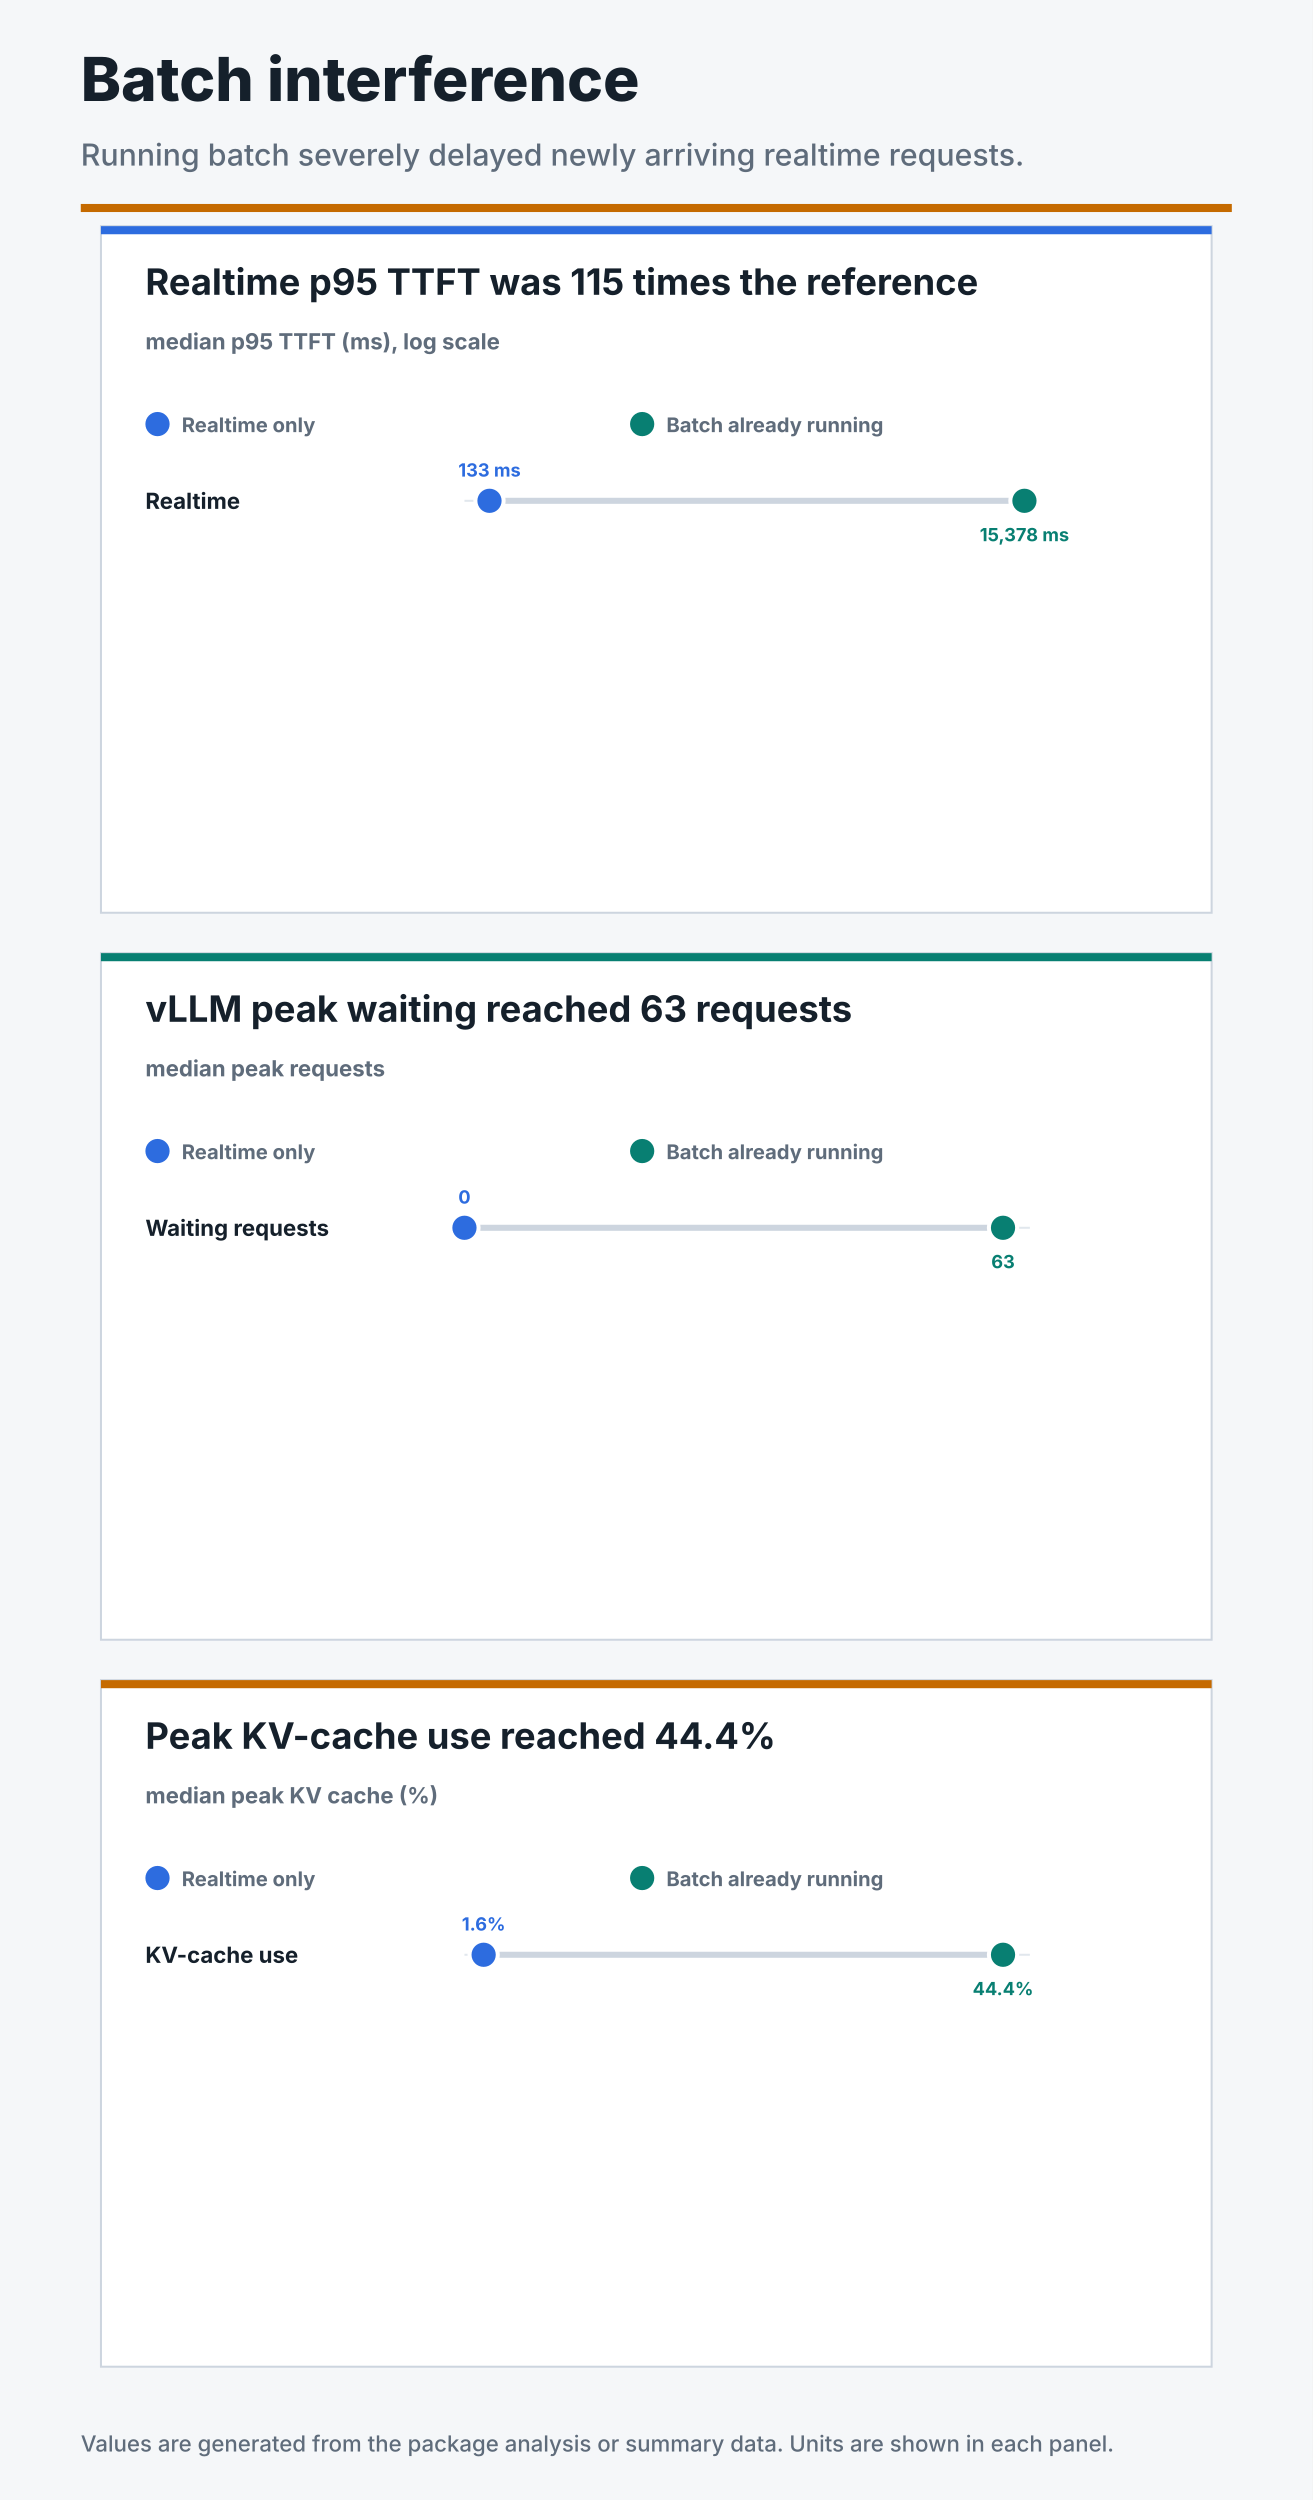
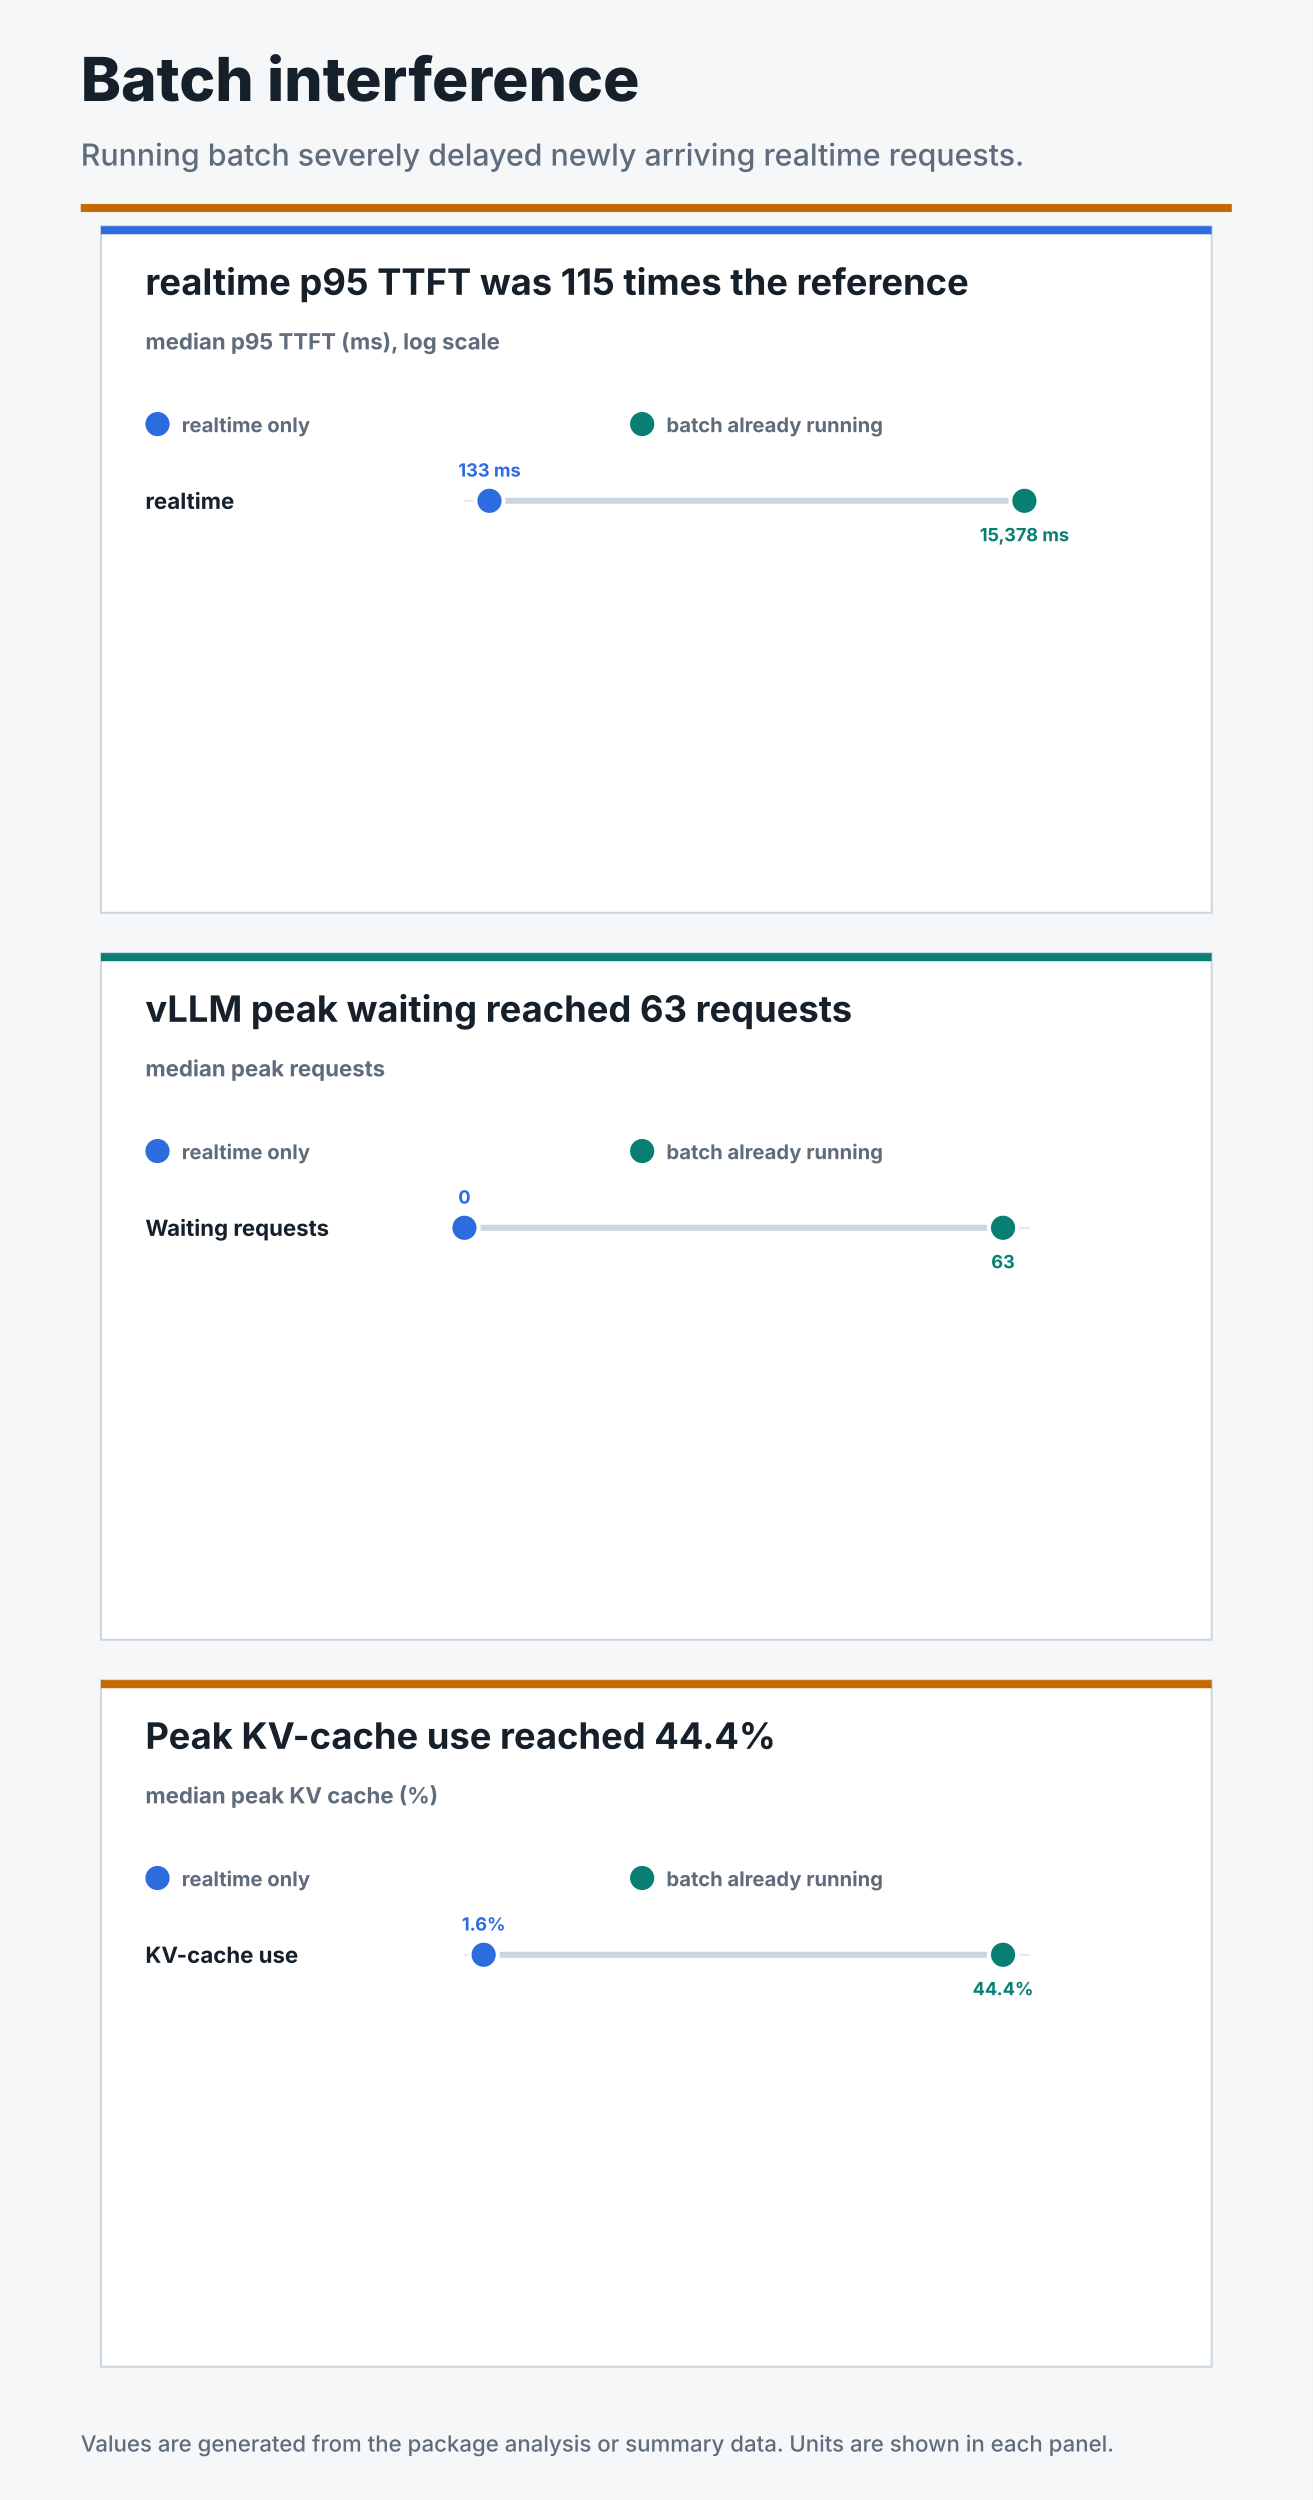
<svg xmlns="http://www.w3.org/2000/svg" width="650" height="1238" viewBox="0 0 650 1238" role="img" aria-labelledby="title desc">
  <style>text{font-family:Inter,Arial,sans-serif;letter-spacing:0}</style>
  <rect width="650" height="1238" fill="#f5f7f9" />
  <text x="40.0" y="50.0" fill="#15202b" font-size="30" font-weight="800" text-anchor="start">Batch interference</text>
  <text x="40.0" y="82.0" fill="#5f6c7b" font-size="15" font-weight="550">
    <tspan x="40.0" dy="0.0">Running batch severely delayed newly arriving realtime requests.</tspan>
  </text>
  <rect x="40" y="101" width="570" height="4" fill="#c56a00" />
  <rect x="50" y="112" width="550" height="340" fill="#ffffff" stroke="#cdd5df" />
  <rect x="50" y="112" width="550" height="4" fill="#2d6cdf" />
  <text x="72.0" y="146.0" fill="#15202b" font-size="18" font-weight="750">
-     <tspan x="72.0" dy="0.0">Realtime p95 TTFT was 115 times the reference</tspan>
+     <tspan x="72.0" dy="0.0">realtime p95 TTFT was 115 times the reference</tspan>
  </text>
  <text x="72.0" y="173.0" fill="#5f6c7b" font-size="11" font-weight="650" text-anchor="start">median p95 TTFT (ms), log scale</text>
  <circle cx="78.0" cy="210" r="6" fill="#2d6cdf" />
-   <text x="90.0" y="214.0" fill="#5f6c7b" font-size="10" font-weight="650" text-anchor="start">Realtime only</text>
+   <text x="90.0" y="214.0" fill="#5f6c7b" font-size="10" font-weight="650" text-anchor="start">realtime only</text>
  <circle cx="318.0" cy="210" r="6" fill="#087f72" />
-   <text x="330.0" y="214.0" fill="#5f6c7b" font-size="10" font-weight="650" text-anchor="start">Batch already running</text>
+   <text x="330.0" y="214.0" fill="#5f6c7b" font-size="10" font-weight="650" text-anchor="start">batch already running</text>
  <text x="72.0" y="252.0" fill="#15202b" font-size="11" font-weight="650">
-     <tspan x="72.0" dy="0.0">Realtime</tspan>
+     <tspan x="72.0" dy="0.0">realtime</tspan>
  </text>
  <line x1="230" y1="248.0" x2="510" y2="248.0" stroke="#e1e7ed" />
  <line x1="242.4" y1="248.0" x2="507.3" y2="248.0" stroke="#cdd5df" stroke-width="3" />
  <circle cx="242.4" cy="248.0" r="7" fill="#2d6cdf" stroke="#ffffff" stroke-width="2" />
  <text x="242.4" y="236.0" fill="#2d6cdf" font-size="9" font-weight="750" text-anchor="middle">133 ms</text>
  <circle cx="507.3" cy="248.0" r="7" fill="#087f72" stroke="#ffffff" stroke-width="2" />
  <text x="507.3" y="268.0" fill="#087f72" font-size="9" font-weight="750" text-anchor="middle">15,378 ms</text>
  <rect x="50" y="472" width="550" height="340" fill="#ffffff" stroke="#cdd5df" />
  <rect x="50" y="472" width="550" height="4" fill="#087f72" />
  <text x="72.0" y="506.0" fill="#15202b" font-size="18" font-weight="750">
    <tspan x="72.0" dy="0.0">vLLM peak waiting reached 63 requests</tspan>
  </text>
  <text x="72.0" y="533.0" fill="#5f6c7b" font-size="11" font-weight="650" text-anchor="start">median peak requests</text>
  <circle cx="78.0" cy="570" r="6" fill="#2d6cdf" />
-   <text x="90.0" y="574.0" fill="#5f6c7b" font-size="10" font-weight="650" text-anchor="start">Realtime only</text>
+   <text x="90.0" y="574.0" fill="#5f6c7b" font-size="10" font-weight="650" text-anchor="start">realtime only</text>
  <circle cx="318.0" cy="570" r="6" fill="#087f72" />
-   <text x="330.0" y="574.0" fill="#5f6c7b" font-size="10" font-weight="650" text-anchor="start">Batch already running</text>
+   <text x="330.0" y="574.0" fill="#5f6c7b" font-size="10" font-weight="650" text-anchor="start">batch already running</text>
  <text x="72.0" y="612.0" fill="#15202b" font-size="11" font-weight="650">
    <tspan x="72.0" dy="0.0">Waiting requests</tspan>
  </text>
  <line x1="230" y1="608.0" x2="510" y2="608.0" stroke="#e1e7ed" />
  <line x1="230.0" y1="608.0" x2="496.7" y2="608.0" stroke="#cdd5df" stroke-width="3" />
  <circle cx="230.0" cy="608.0" r="7" fill="#2d6cdf" stroke="#ffffff" stroke-width="2" />
  <text x="230.0" y="596.0" fill="#2d6cdf" font-size="9" font-weight="750" text-anchor="middle">0</text>
  <circle cx="496.7" cy="608.0" r="7" fill="#087f72" stroke="#ffffff" stroke-width="2" />
  <text x="496.7" y="628.0" fill="#087f72" font-size="9" font-weight="750" text-anchor="middle">63</text>
  <rect x="50" y="832" width="550" height="340" fill="#ffffff" stroke="#cdd5df" />
  <rect x="50" y="832" width="550" height="4" fill="#c56a00" />
  <text x="72.0" y="866.0" fill="#15202b" font-size="18" font-weight="750">
    <tspan x="72.0" dy="0.0">Peak KV-cache use reached 44.4%</tspan>
  </text>
  <text x="72.0" y="893.0" fill="#5f6c7b" font-size="11" font-weight="650" text-anchor="start">median peak KV cache (%)</text>
  <circle cx="78.0" cy="930" r="6" fill="#2d6cdf" />
-   <text x="90.0" y="934.0" fill="#5f6c7b" font-size="10" font-weight="650" text-anchor="start">Realtime only</text>
+   <text x="90.0" y="934.0" fill="#5f6c7b" font-size="10" font-weight="650" text-anchor="start">realtime only</text>
  <circle cx="318.0" cy="930" r="6" fill="#087f72" />
-   <text x="330.0" y="934.0" fill="#5f6c7b" font-size="10" font-weight="650" text-anchor="start">Batch already running</text>
+   <text x="330.0" y="934.0" fill="#5f6c7b" font-size="10" font-weight="650" text-anchor="start">batch already running</text>
  <text x="72.0" y="972.0" fill="#15202b" font-size="11" font-weight="650">
    <tspan x="72.0" dy="0.0">KV-cache use</tspan>
  </text>
  <line x1="230" y1="968.0" x2="510" y2="968.0" stroke="#e1e7ed" />
  <line x1="239.5" y1="968.0" x2="496.7" y2="968.0" stroke="#cdd5df" stroke-width="3" />
  <circle cx="239.5" cy="968.0" r="7" fill="#2d6cdf" stroke="#ffffff" stroke-width="2" />
  <text x="239.5" y="956.0" fill="#2d6cdf" font-size="9" font-weight="750" text-anchor="middle">1.6%</text>
  <circle cx="496.7" cy="968.0" r="7" fill="#087f72" stroke="#ffffff" stroke-width="2" />
  <text x="496.7" y="988.0" fill="#087f72" font-size="9" font-weight="750" text-anchor="middle">44.4%</text>
  <text x="40.0" y="1214.0" fill="#5f6c7b" font-size="11" font-weight="500" text-anchor="start">Values are generated from the package analysis or summary data. Units are shown in each panel.</text>
</svg>
